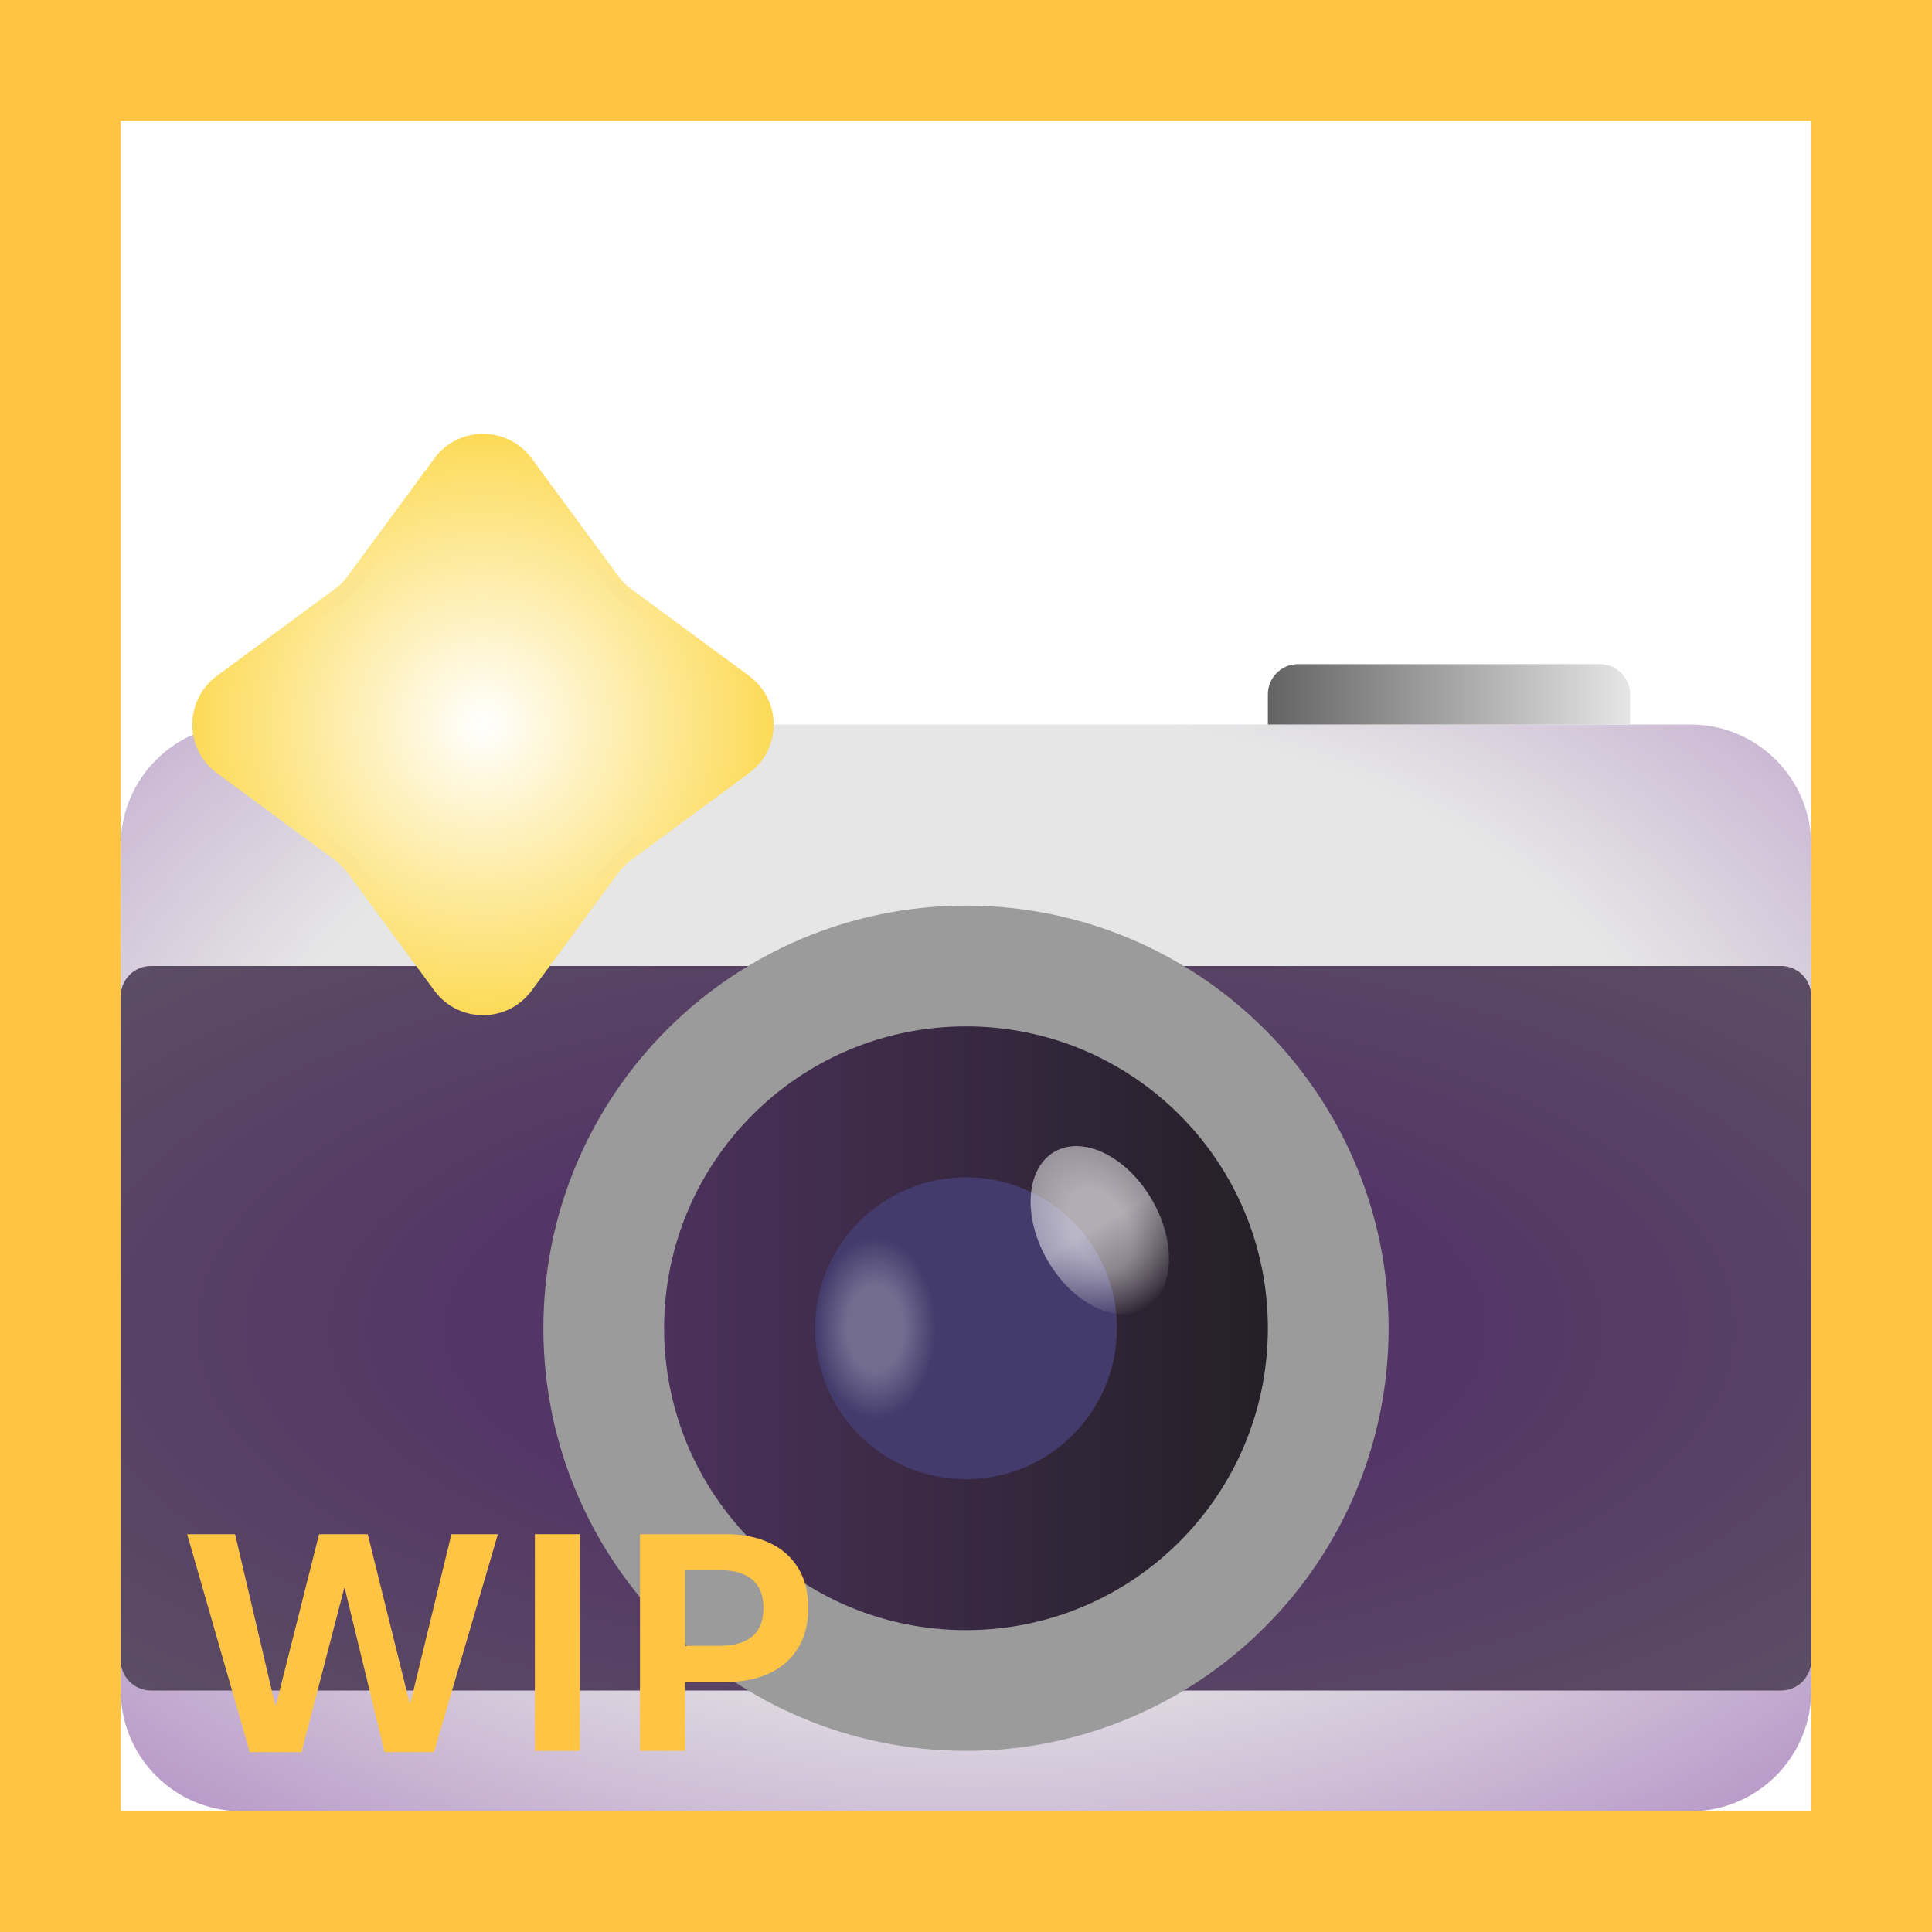
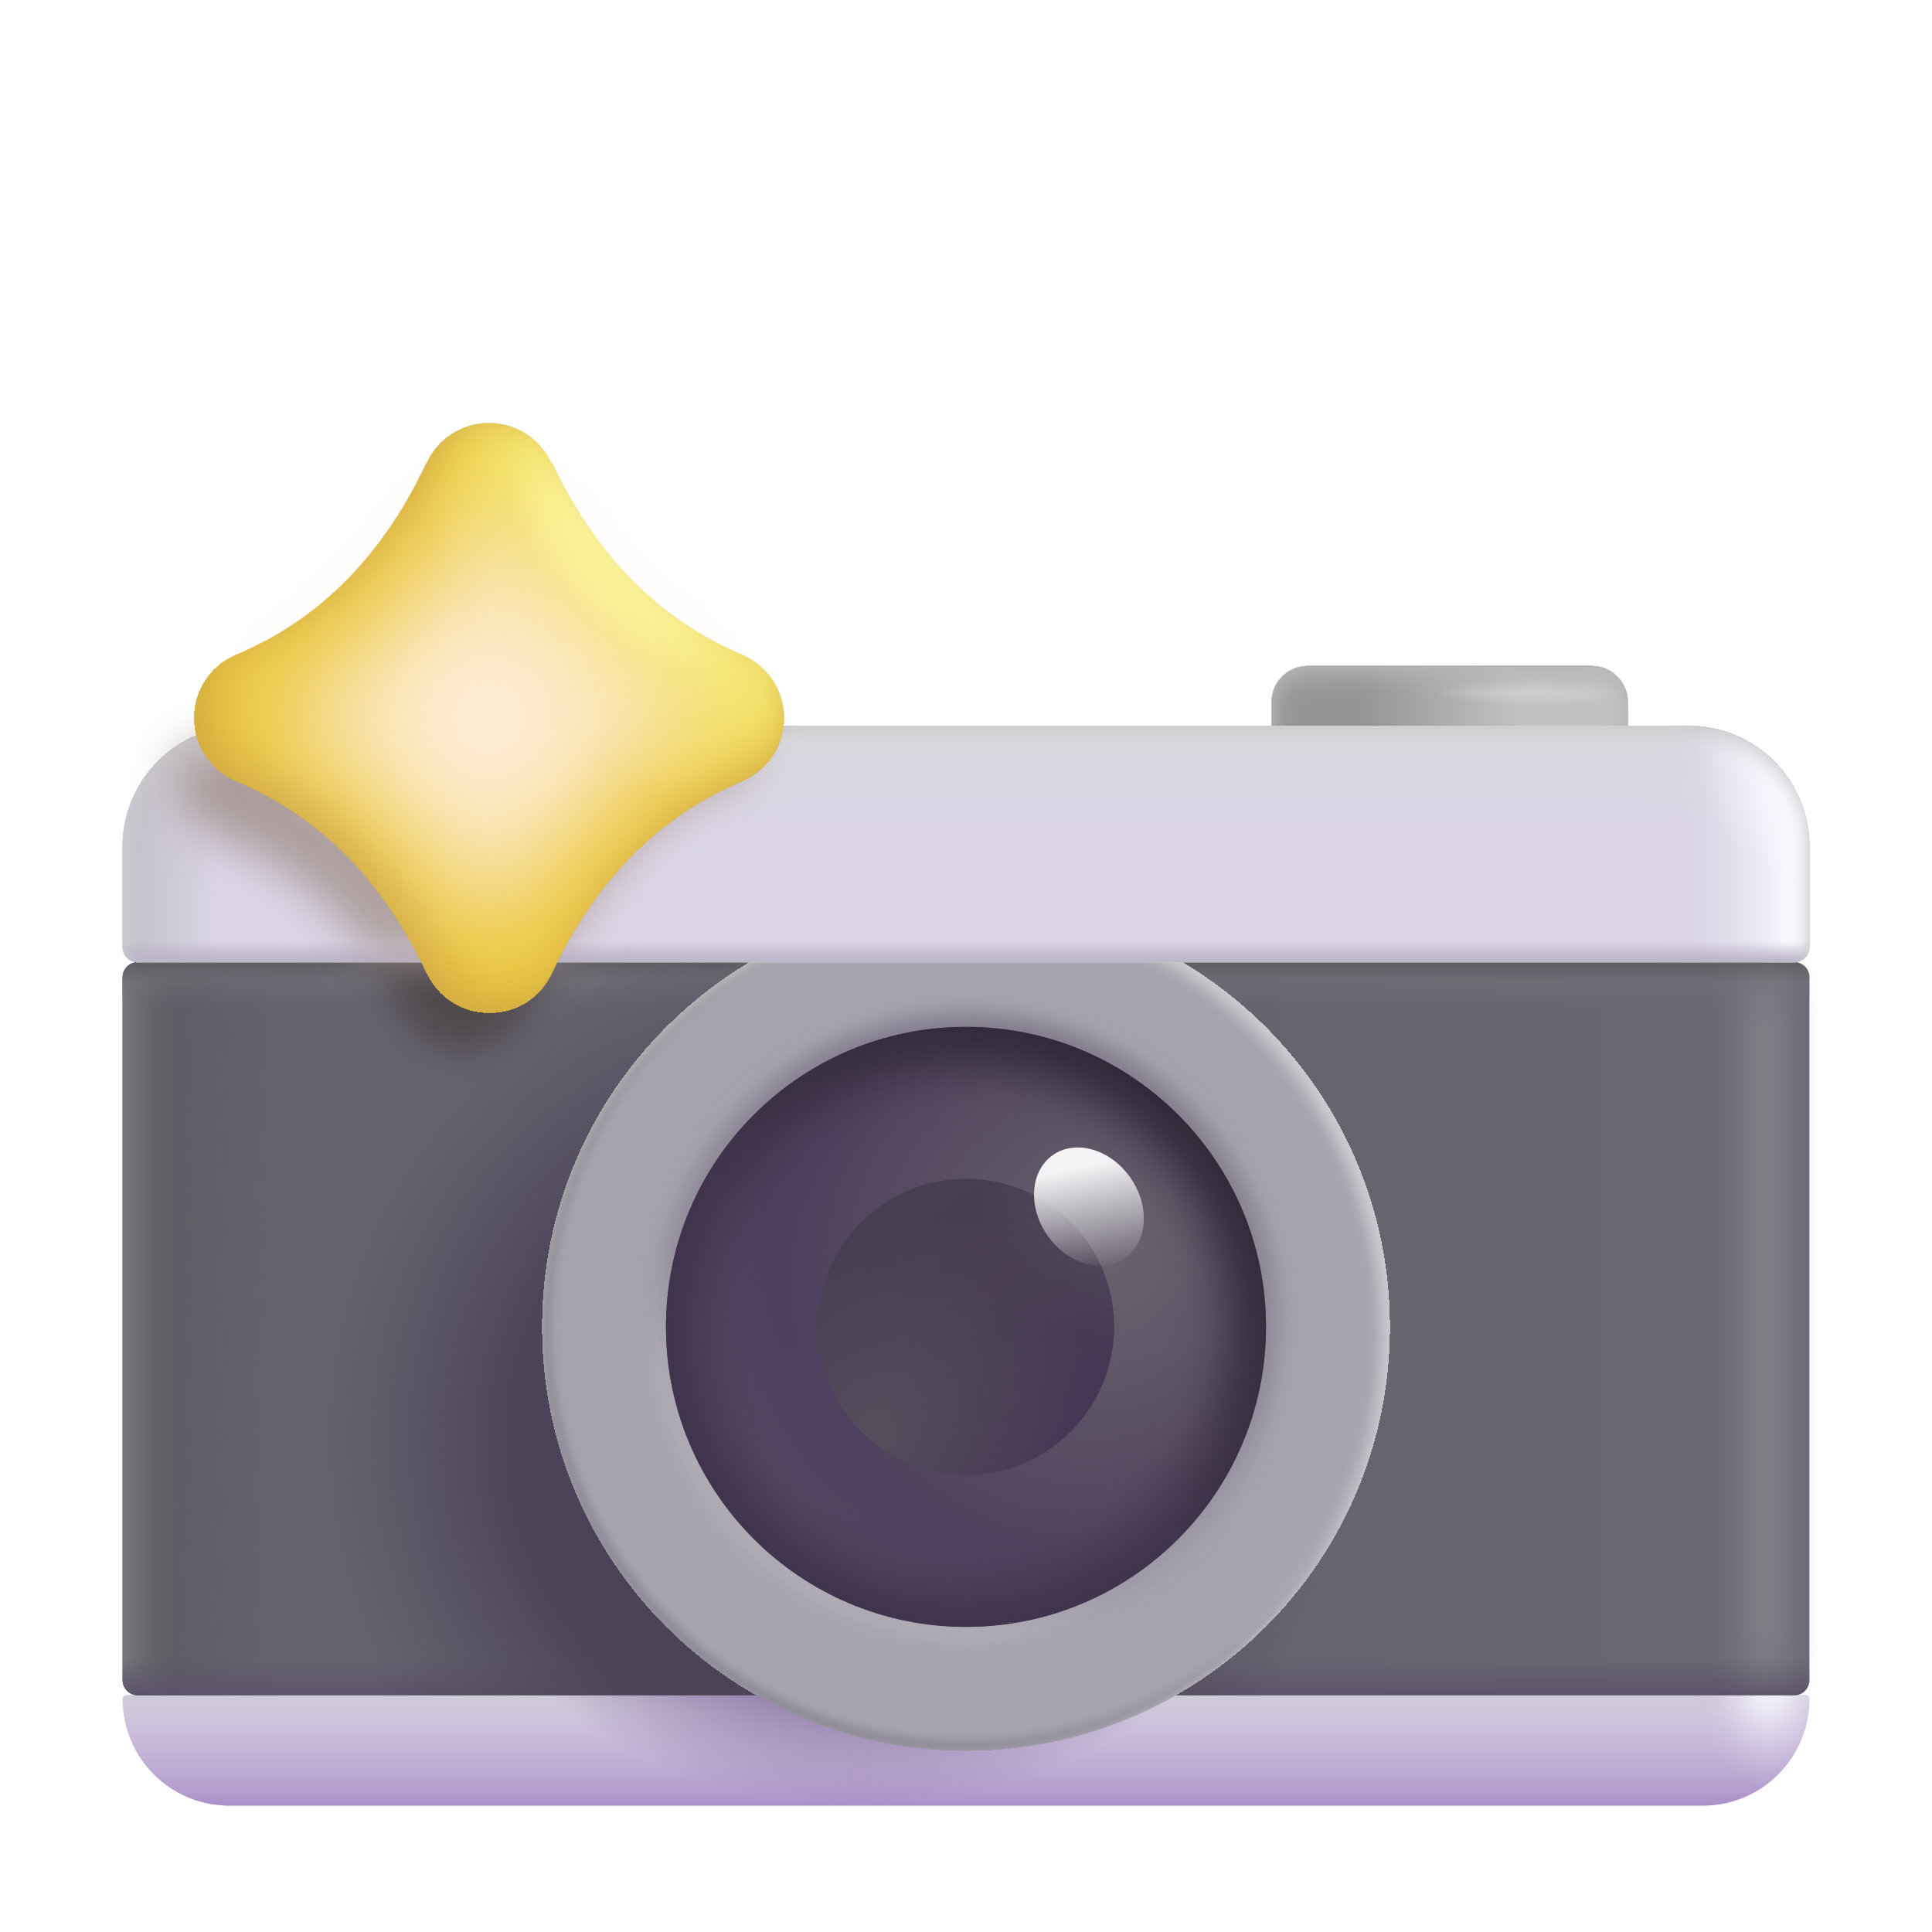
<svg xmlns="http://www.w3.org/2000/svg" width="32" height="32" viewBox="0 0 32 32" fill="none">
-   <rect x="2" y="12" width="28" height="18" rx="2" fill="url(#paint0_radial_18_20289)" />
-   <rect x="2" y="16" width="28" height="12" rx="0.5" fill="url(#paint1_radial_18_20289)" />
-   <circle cx="16" cy="22" r="6" fill="url(#paint2_linear_18_20289)" stroke="#9B9B9B" stroke-width="2" />
-   <circle cx="16" cy="22" r="2.5" fill="#433B6B" />
-   <ellipse opacity="0.5" cx="18.216" cy="20.375" rx="1" ry="1.5" transform="rotate(-30 18.2165 20.375)" fill="url(#paint3_linear_18_20289)" />
-   <ellipse opacity="0.25" cx="18.216" cy="20.375" rx="1" ry="1.5" transform="rotate(-30 18.2165 20.375)" fill="url(#paint4_radial_18_20289)" />
-   <ellipse opacity="0.25" cx="14.5" cy="22" rx="1" ry="1.5" fill="url(#paint5_radial_18_20289)" />
-   <path d="M7.195 7.592C7.595 7.05 8.405 7.05 8.805 7.592L10.244 9.545C10.303 9.625 10.375 9.697 10.455 9.756L12.408 11.195C12.95 11.595 12.95 12.405 12.408 12.805L10.455 14.244C10.375 14.303 10.303 14.375 10.244 14.455L8.805 16.408C8.405 16.95 7.595 16.95 7.195 16.408L5.756 14.455C5.697 14.375 5.625 14.303 5.545 14.244L3.592 12.805C3.05 12.405 3.05 11.595 3.592 11.195L5.545 9.756C5.625 9.697 5.697 9.625 5.756 9.545L7.195 7.592Z" fill="url(#paint6_radial_18_20289)" />
-   <path d="M8.704 7.667L10.143 9.619C10.21 9.71 10.29 9.79 10.381 9.857L12.333 11.296C12.808 11.645 12.808 12.355 12.333 12.704L10.381 14.143C10.29 14.21 10.21 14.29 10.143 14.381L8.704 16.333C8.355 16.808 7.645 16.808 7.296 16.333L5.857 14.381C5.79 14.29 5.71 14.21 5.619 14.143L3.667 12.704C3.192 12.355 3.192 11.645 3.667 11.296L5.619 9.857C5.71 9.79 5.79 9.71 5.857 9.619L7.296 7.667C7.645 7.192 8.355 7.192 8.704 7.667Z" stroke="url(#paint7_radial_18_20289)" stroke-opacity="0.25" stroke-width="0.25" />
-   <path d="M21 11.5C21 11.224 21.224 11 21.5 11H26.5C26.776 11 27 11.224 27 11.5V12H21V11.5Z" fill="url(#paint8_linear_18_20289)" />
-   <path d="M4.995 29.02H4.137L3.1 25.411H3.894L4.559 28.247H4.57L5.285 25.411H6.091L6.785 28.209H6.797L7.477 25.411H8.247L7.189 29.02H6.369L5.71 26.305H5.701L4.995 29.02Z" fill="#FFC444" />
-   <path d="M9.604 29H8.859V25.411H9.604V29Z" fill="#FFC444" />
-   <path d="M10.6 29V25.411H12.032C12.306 25.411 12.544 25.459 12.747 25.555C12.952 25.65 13.11 25.79 13.222 25.974C13.333 26.157 13.389 26.377 13.389 26.633C13.389 26.889 13.333 27.108 13.222 27.292C13.11 27.476 12.952 27.616 12.747 27.714C12.544 27.81 12.306 27.857 12.032 27.857H11.347V29H10.6ZM11.918 27.26C12.152 27.26 12.332 27.209 12.457 27.107C12.582 27.004 12.645 26.846 12.645 26.633C12.645 26.42 12.582 26.263 12.457 26.161C12.332 26.058 12.152 26.006 11.918 26.006H11.347V27.26H11.918Z" fill="#FFC444" />
-   <path d="M0 0V-2H-2V0H0ZM32 0H34V-2H32V0ZM32 32V34H34V32H32ZM0 32H-2V34H0V32ZM0 2H32V-2H0V2ZM30 0V32H34V0H30ZM32 30H0V34H32V30ZM2 32V0H-2V32H2Z" fill="#FFC444" />
+   <g filter="url(#filter0_i_18_20289)">
+     <path d="M21.062 11.631C21.062 11.3 21.331 11.031 21.663 11.031H26.361C26.692 11.031 26.961 11.3 26.961 11.631V12.719H21.062V11.631Z" fill="url(#paint0_linear_18_20289)" />
+     <path d="M21.062 11.631C21.062 11.3 21.331 11.031 21.663 11.031H26.361C26.692 11.031 26.961 11.3 26.961 11.631V12.719H21.062V11.631Z" fill="url(#paint1_radial_18_20289)" />
+   </g>
+   <g filter="url(#filter1_i_18_20289)">
+     <path d="M5.078 11.581C5.078 11.277 5.324 11.031 5.628 11.031H8.497C8.801 11.031 9.047 11.277 9.047 11.581V12.719H5.078V11.581Z" fill="url(#paint2_linear_18_20289)" />
+     <path d="M5.078 11.581C5.078 11.277 5.324 11.031 5.628 11.031H8.497C8.801 11.031 9.047 11.277 9.047 11.581V12.719H5.078V11.581Z" fill="url(#paint3_radial_18_20289)" />
+   </g>
+   <path d="M2.031 28.141C2.031 29.116 2.822 29.906 3.796 29.906H28.204C29.178 29.906 29.969 29.116 29.969 28.141C29.969 28.106 29.941 28.078 29.906 28.078H2.094C2.059 28.078 2.031 28.106 2.031 28.141Z" fill="url(#paint4_linear_18_20289)" />
+   <path d="M2.031 28.141C2.031 29.116 2.822 29.906 3.796 29.906H28.204C29.178 29.906 29.969 29.116 29.969 28.141C29.969 28.106 29.941 28.078 29.906 28.078H2.094C2.059 28.078 2.031 28.106 2.031 28.141Z" fill="url(#paint5_linear_18_20289)" />
+   <path d="M2.031 28.141C2.031 29.116 2.822 29.906 3.796 29.906H28.204C29.178 29.906 29.969 29.116 29.969 28.141C29.969 28.106 29.941 28.078 29.906 28.078H2.094C2.059 28.078 2.031 28.106 2.031 28.141Z" fill="url(#paint6_linear_18_20289)" />
+   <path d="M2.031 28.141C2.031 29.116 2.822 29.906 3.796 29.906H28.204C29.178 29.906 29.969 29.116 29.969 28.141C29.969 28.106 29.941 28.078 29.906 28.078H2.094C2.059 28.078 2.031 28.106 2.031 28.141Z" fill="url(#paint7_radial_18_20289)" />
+   <path d="M2.031 28.141C2.031 29.116 2.822 29.906 3.796 29.906H28.204C29.178 29.906 29.969 29.116 29.969 28.141C29.969 28.106 29.941 28.078 29.906 28.078H2.094C2.059 28.078 2.031 28.106 2.031 28.141Z" fill="url(#paint8_radial_18_20289)" />
+   <path d="M2.031 16.188C2.031 16.049 2.143 15.938 2.281 15.938H29.719C29.857 15.938 29.969 16.049 29.969 16.188V27.828C29.969 27.966 29.857 28.078 29.719 28.078H2.281C2.143 28.078 2.031 27.966 2.031 27.828V16.188Z" fill="url(#paint9_linear_18_20289)" />
+   <path d="M2.031 16.188C2.031 16.049 2.143 15.938 2.281 15.938H29.719C29.857 15.938 29.969 16.049 29.969 16.188V27.828C29.969 27.966 29.857 28.078 29.719 28.078H2.281C2.143 28.078 2.031 27.966 2.031 27.828V16.188Z" fill="url(#paint10_linear_18_20289)" />
+   <path d="M2.031 16.188C2.031 16.049 2.143 15.938 2.281 15.938H29.719C29.857 15.938 29.969 16.049 29.969 16.188V27.828C29.969 27.966 29.857 28.078 29.719 28.078H2.281C2.143 28.078 2.031 27.966 2.031 27.828V16.188Z" fill="url(#paint11_linear_18_20289)" />
+   <path d="M2.031 16.188C2.031 16.049 2.143 15.938 2.281 15.938H29.719C29.857 15.938 29.969 16.049 29.969 16.188V27.828C29.969 27.966 29.857 28.078 29.719 28.078H2.281C2.143 28.078 2.031 27.966 2.031 27.828V16.188Z" fill="url(#paint12_linear_18_20289)" />
+   <path d="M2.031 16.188C2.031 16.049 2.143 15.938 2.281 15.938H29.719C29.857 15.938 29.969 16.049 29.969 16.188V27.828C29.969 27.966 29.857 28.078 29.719 28.078H2.281C2.143 28.078 2.031 27.966 2.031 27.828V16.188Z" fill="url(#paint13_linear_18_20289)" />
+   <path d="M2.031 16.188C2.031 16.049 2.143 15.938 2.281 15.938H29.719C29.857 15.938 29.969 16.049 29.969 16.188V27.828C29.969 27.966 29.857 28.078 29.719 28.078H2.281C2.143 28.078 2.031 27.966 2.031 27.828V16.188Z" fill="url(#paint14_linear_18_20289)" />
+   <path d="M2.031 16.188C2.031 16.049 2.143 15.938 2.281 15.938H29.719C29.857 15.938 29.969 16.049 29.969 16.188V27.828C29.969 27.966 29.857 28.078 29.719 28.078H2.281C2.143 28.078 2.031 27.966 2.031 27.828V16.188Z" fill="url(#paint15_radial_18_20289)" />
+   <g filter="url(#filter2_iiii_18_20289)">
+     <circle cx="16" cy="21.977" r="7.016" fill="url(#paint16_radial_18_20289)" />
+   </g>
+   <g filter="url(#filter3_f_18_20289)">
+     <circle cx="16" cy="21.977" r="4.969" stroke="url(#paint17_linear_18_20289)" stroke-width="0.3" />
+     <circle cx="16" cy="21.977" r="4.969" stroke="url(#paint18_linear_18_20289)" stroke-width="0.3" />
+   </g>
+   <circle cx="16" cy="21.977" r="4.969" fill="url(#paint19_radial_18_20289)" />
+   <circle cx="16" cy="21.977" r="4.969" fill="url(#paint20_linear_18_20289)" />
+   <g filter="url(#filter4_f_18_20289)">
+     <circle cx="16" cy="21.977" r="4.352" fill="url(#paint21_radial_18_20289)" />
+     <circle cx="16" cy="21.977" r="4.352" fill="url(#paint22_radial_18_20289)" />
+   </g>
+   <circle cx="16" cy="21.977" r="2.453" fill="url(#paint23_linear_18_20289)" />
+   <circle cx="16" cy="21.977" r="2.453" fill="url(#paint24_radial_18_20289)" />
+   <circle cx="16" cy="21.977" r="2.453" fill="url(#paint25_radial_18_20289)" />
+   <ellipse cx="18.036" cy="19.985" rx="0.837" ry="1.042" transform="rotate(-34.9736 18.0361 19.9845)" fill="url(#paint26_linear_18_20289)" />
+   <g filter="url(#filter5_f_18_20289)">
+     <rect x="29.016" y="16.258" width="0.469" height="11.5" fill="#8D8D92" />
+   </g>
+   <g filter="url(#filter6_f_18_20289)">
+     <path d="M9.282 15.725C9.081 16.027 8.891 16.362 8.716 16.733L8.705 16.733C8.525 17.12 8.133 17.389 7.677 17.389C7.222 17.389 6.829 17.121 6.649 16.733L6.646 16.733C6.471 16.362 6.281 16.027 6.08 15.725H9.282Z" fill="#4E474A" />
+   </g>
+   <g filter="url(#filter7_i_18_20289)">
+     <path d="M2.031 14.023C2.031 12.919 2.927 12.023 4.031 12.023H27.969C29.073 12.023 29.969 12.919 29.969 14.023V15.688C29.969 15.826 29.857 15.938 29.719 15.938H2.281C2.143 15.938 2.031 15.826 2.031 15.688V14.023Z" fill="#DAD4E6" />
+     <path d="M2.031 14.023C2.031 12.919 2.927 12.023 4.031 12.023H27.969C29.073 12.023 29.969 12.919 29.969 14.023V15.688C29.969 15.826 29.857 15.938 29.719 15.938H2.281C2.143 15.938 2.031 15.826 2.031 15.688V14.023Z" fill="url(#paint27_linear_18_20289)" />
+     <path d="M2.031 14.023C2.031 12.919 2.927 12.023 4.031 12.023H27.969C29.073 12.023 29.969 12.919 29.969 14.023V15.688C29.969 15.826 29.857 15.938 29.719 15.938H2.281C2.143 15.938 2.031 15.826 2.031 15.688V14.023Z" fill="url(#paint28_linear_18_20289)" />
+     <path d="M2.031 14.023C2.031 12.919 2.927 12.023 4.031 12.023H27.969C29.073 12.023 29.969 12.919 29.969 14.023V15.688C29.969 15.826 29.857 15.938 29.719 15.938H2.281C2.143 15.938 2.031 15.826 2.031 15.688V14.023Z" fill="url(#paint29_linear_18_20289)" />
+     <path d="M2.031 14.023C2.031 12.919 2.927 12.023 4.031 12.023H27.969C29.073 12.023 29.969 12.919 29.969 14.023V15.688C29.969 15.826 29.857 15.938 29.719 15.938H2.281C2.143 15.938 2.031 15.826 2.031 15.688V14.023Z" fill="url(#paint30_radial_18_20289)" />
+     <path d="M2.031 14.023C2.031 12.919 2.927 12.023 4.031 12.023H27.969C29.073 12.023 29.969 12.919 29.969 14.023V15.688C29.969 15.826 29.857 15.938 29.719 15.938H2.281C2.143 15.938 2.031 15.826 2.031 15.688V14.023Z" fill="url(#paint31_linear_18_20289)" />
+   </g>
+   <g filter="url(#filter8_f_18_20289)">
+     <path d="M6.125 15.781C5.396 14.69 4.466 14.184 3.529 13.78C3.1 13.619 2.954 13.479 2.954 12.993C2.954 12.89 2.928 12.65 2.954 12.555C3.288 12.305 3.741 12.298 4.191 12.298L12.444 12.023C12.526 12.125 12.444 12.112 12.444 12.298C12.444 12.761 12.152 12.91 11.754 13.086L11.754 13.088C10.785 13.496 9.951 14.528 9.203 15.781H6.125Z" fill="#A99A99" />
+   </g>
+   <g filter="url(#filter9_i_18_20289)">
+     <path d="M8.102 7.008C8.557 7.008 8.95 7.277 9.13 7.664L9.141 7.664C9.961 9.402 11.094 10.34 12.309 10.852L12.309 10.854C12.707 11.03 12.984 11.428 12.984 11.891C12.984 12.354 12.707 12.752 12.309 12.927L12.309 12.93C11.094 13.441 9.961 14.379 9.141 16.117C9.003 16.41 8.68 16.773 8.102 16.773C7.646 16.773 7.253 16.505 7.074 16.117L7.07 16.117C6.262 14.403 5.149 13.468 3.954 12.952C3.524 12.79 3.219 12.376 3.219 11.891C3.219 11.405 3.524 10.991 3.954 10.83C5.149 10.313 6.262 9.378 7.07 7.664L7.074 7.664C7.253 7.277 7.646 7.008 8.102 7.008Z" fill="url(#paint32_radial_18_20289)" />
+     <path d="M8.102 7.008C8.557 7.008 8.95 7.277 9.13 7.664L9.141 7.664C9.961 9.402 11.094 10.34 12.309 10.852L12.309 10.854C12.707 11.03 12.984 11.428 12.984 11.891C12.984 12.354 12.707 12.752 12.309 12.927L12.309 12.93C11.094 13.441 9.961 14.379 9.141 16.117C9.003 16.41 8.68 16.773 8.102 16.773C7.646 16.773 7.253 16.505 7.074 16.117L7.07 16.117C6.262 14.403 5.149 13.468 3.954 12.952C3.524 12.79 3.219 12.376 3.219 11.891C3.219 11.405 3.524 10.991 3.954 10.83C5.149 10.313 6.262 9.378 7.07 7.664L7.074 7.664C7.253 7.277 7.646 7.008 8.102 7.008Z" fill="url(#paint33_radial_18_20289)" />
+   </g>
+   <g filter="url(#filter10_f_18_20289)">
+     <path d="M8.102 8.344C8.432 8.344 8.718 8.539 8.848 8.821L8.856 8.82C9.452 10.083 10.275 10.764 11.158 11.136L11.158 11.137C11.447 11.265 11.648 11.554 11.648 11.891C11.648 12.227 11.447 12.516 11.158 12.644L11.158 12.645C10.275 13.017 9.452 13.698 8.856 14.961L8.848 14.961C8.718 15.242 8.432 15.438 8.102 15.438C7.771 15.438 7.485 15.242 7.355 14.961L7.352 14.961C6.765 13.716 5.957 13.036 5.089 12.661C4.777 12.544 4.555 12.243 4.555 11.891C4.555 11.538 4.777 11.237 5.089 11.12C5.957 10.745 6.765 10.065 7.352 8.82L7.355 8.821C7.485 8.539 7.771 8.344 8.102 8.344Z" fill="url(#paint34_radial_18_20289)" />
+   </g>
  <defs>
-     <radialGradient id="paint0_radial_18_20289" cx="0" cy="0" r="1" gradientUnits="userSpaceOnUse" gradientTransform="translate(16 19.5) rotate(90) scale(16.5 25.6667)">
-       <stop offset="0.473" stop-color="#E6E6E6" />
-       <stop offset="1" stop-color="#9F70B8" />
-     </radialGradient>
-     <radialGradient id="paint1_radial_18_20289" cx="0" cy="0" r="1" gradientUnits="userSpaceOnUse" gradientTransform="translate(16 22) rotate(90) scale(13 30.3333)">
-       <stop offset="0.263" stop-color="#533566" />
-       <stop offset="1" stop-color="#636363" />
-     </radialGradient>
-     <linearGradient id="paint2_linear_18_20289" x1="9" y1="22" x2="23" y2="22" gradientUnits="userSpaceOnUse">
-       <stop stop-color="#533566" />
-       <stop offset="1" stop-color="#1C1C1C" />
-     </linearGradient>
-     <linearGradient id="paint3_linear_18_20289" x1="18.216" y1="18.875" x2="18.216" y2="21.875" gradientUnits="userSpaceOnUse">
-       <stop offset="0.473" stop-color="white" />
-       <stop offset="1" stop-color="white" stop-opacity="0" />
-     </linearGradient>
-     <radialGradient id="paint4_radial_18_20289" cx="0" cy="0" r="1" gradientUnits="userSpaceOnUse" gradientTransform="translate(18.2165 20.375) rotate(90) scale(1.5 1)">
-       <stop offset="0.473" stop-color="white" />
-       <stop offset="1" stop-color="white" stop-opacity="0" />
-     </radialGradient>
-     <radialGradient id="paint5_radial_18_20289" cx="0" cy="0" r="1" gradientUnits="userSpaceOnUse" gradientTransform="translate(14.5 22) rotate(90) scale(1.5 1)">
-       <stop offset="0.473" stop-color="white" />
-       <stop offset="1" stop-color="white" stop-opacity="0" />
-     </radialGradient>
-     <radialGradient id="paint6_radial_18_20289" cx="0" cy="0" r="1" gradientUnits="userSpaceOnUse" gradientTransform="translate(8 12) rotate(90) scale(5.5)">
-       <stop stop-color="white" />
-       <stop offset="1" stop-color="#FCD53F" />
-     </radialGradient>
-     <radialGradient id="paint7_radial_18_20289" cx="0" cy="0" r="1" gradientUnits="userSpaceOnUse" gradientTransform="translate(8 12) rotate(90) scale(5.5)">
-       <stop stop-color="#A56953" />
-       <stop offset="0.605" stop-color="#A56953" stop-opacity="0" />
-     </radialGradient>
-     <linearGradient id="paint8_linear_18_20289" x1="21" y1="12" x2="27" y2="12" gradientUnits="userSpaceOnUse">
-       <stop stop-color="#636363" />
-       <stop offset="1" stop-color="#E6E6E6" />
-     </linearGradient>
+     <filter id="filter0_i_18_20289" x="21.062" y="11.031" width="5.898" height="1.837" filterUnits="userSpaceOnUse" color-interpolation-filters="sRGB">
+       <feFlood flood-opacity="0" result="BackgroundImageFix" />
+       <feBlend mode="normal" in="SourceGraphic" in2="BackgroundImageFix" result="shape" />
+       <feColorMatrix in="SourceAlpha" type="matrix" values="0 0 0 0 0 0 0 0 0 0 0 0 0 0 0 0 0 0 127 0" result="hardAlpha" />
+       <feOffset dy="0.15" />
+       <feGaussianBlur stdDeviation="0.2" />
+       <feComposite in2="hardAlpha" operator="arithmetic" k2="-1" k3="1" />
+       <feColorMatrix type="matrix" values="0 0 0 0 0.702 0 0 0 0 0.71 0 0 0 0 0.714 0 0 0 1 0" />
+       <feBlend mode="normal" in2="shape" result="effect1_innerShadow_18_20289" />
+     </filter>
+     <filter id="filter1_i_18_20289" x="5.078" y="11.031" width="3.969" height="1.837" filterUnits="userSpaceOnUse" color-interpolation-filters="sRGB">
+       <feFlood flood-opacity="0" result="BackgroundImageFix" />
+       <feBlend mode="normal" in="SourceGraphic" in2="BackgroundImageFix" result="shape" />
+       <feColorMatrix in="SourceAlpha" type="matrix" values="0 0 0 0 0 0 0 0 0 0 0 0 0 0 0 0 0 0 127 0" result="hardAlpha" />
+       <feOffset dy="0.15" />
+       <feGaussianBlur stdDeviation="0.2" />
+       <feComposite in2="hardAlpha" operator="arithmetic" k2="-1" k3="1" />
+       <feColorMatrix type="matrix" values="0 0 0 0 0.702 0 0 0 0 0.71 0 0 0 0 0.714 0 0 0 1 0" />
+       <feBlend mode="normal" in2="shape" result="effect1_innerShadow_18_20289" />
+     </filter>
+     <filter id="filter2_iiii_18_20289" x="8.834" y="14.811" width="14.331" height="14.331" filterUnits="userSpaceOnUse" color-interpolation-filters="sRGB">
+       <feFlood flood-opacity="0" result="BackgroundImageFix" />
+       <feBlend mode="normal" in="SourceGraphic" in2="BackgroundImageFix" result="shape" />
+       <feColorMatrix in="SourceAlpha" type="matrix" values="0 0 0 0 0 0 0 0 0 0 0 0 0 0 0 0 0 0 127 0" result="hardAlpha" />
+       <feOffset dy="-0.15" />
+       <feGaussianBlur stdDeviation="0.075" />
+       <feComposite in2="hardAlpha" operator="arithmetic" k2="-1" k3="1" />
+       <feColorMatrix type="matrix" values="0 0 0 0 0.545 0 0 0 0 0.529 0 0 0 0 0.58 0 0 0 1 0" />
+       <feBlend mode="normal" in2="shape" result="effect1_innerShadow_18_20289" />
+       <feColorMatrix in="SourceAlpha" type="matrix" values="0 0 0 0 0 0 0 0 0 0 0 0 0 0 0 0 0 0 127 0" result="hardAlpha" />
+       <feOffset dx="0.15" />
+       <feGaussianBlur stdDeviation="0.075" />
+       <feComposite in2="hardAlpha" operator="arithmetic" k2="-1" k3="1" />
+       <feColorMatrix type="matrix" values="0 0 0 0 0.565 0 0 0 0 0.549 0 0 0 0 0.6 0 0 0 1 0" />
+       <feBlend mode="normal" in2="effect1_innerShadow_18_20289" result="effect2_innerShadow_18_20289" />
+       <feColorMatrix in="SourceAlpha" type="matrix" values="0 0 0 0 0 0 0 0 0 0 0 0 0 0 0 0 0 0 127 0" result="hardAlpha" />
+       <feOffset dy="0.15" />
+       <feGaussianBlur stdDeviation="0.075" />
+       <feComposite in2="hardAlpha" operator="arithmetic" k2="-1" k3="1" />
+       <feColorMatrix type="matrix" values="0 0 0 0 0.62 0 0 0 0 0.624 0 0 0 0 0.631 0 0 0 1 0" />
+       <feBlend mode="normal" in2="effect2_innerShadow_18_20289" result="effect3_innerShadow_18_20289" />
+       <feColorMatrix in="SourceAlpha" type="matrix" values="0 0 0 0 0 0 0 0 0 0 0 0 0 0 0 0 0 0 127 0" result="hardAlpha" />
+       <feOffset dx="-0.15" dy="0.1" />
+       <feGaussianBlur stdDeviation="0.125" />
+       <feComposite in2="hardAlpha" operator="arithmetic" k2="-1" k3="1" />
+       <feColorMatrix type="matrix" values="0 0 0 0 0.804 0 0 0 0 0.804 0 0 0 0 0.824 0 0 0 1 0" />
+       <feBlend mode="normal" in2="effect3_innerShadow_18_20289" result="effect4_innerShadow_18_20289" />
+     </filter>
+     <filter id="filter3_f_18_20289" x="10.481" y="16.458" width="11.037" height="11.037" filterUnits="userSpaceOnUse" color-interpolation-filters="sRGB">
+       <feFlood flood-opacity="0" result="BackgroundImageFix" />
+       <feBlend mode="normal" in="SourceGraphic" in2="BackgroundImageFix" result="shape" />
+       <feGaussianBlur stdDeviation="0.2" result="effect1_foregroundBlur_18_20289" />
+     </filter>
+     <filter id="filter4_f_18_20289" x="10.898" y="16.875" width="10.203" height="10.203" filterUnits="userSpaceOnUse" color-interpolation-filters="sRGB">
+       <feFlood flood-opacity="0" result="BackgroundImageFix" />
+       <feBlend mode="normal" in="SourceGraphic" in2="BackgroundImageFix" result="shape" />
+       <feGaussianBlur stdDeviation="0.375" result="effect1_foregroundBlur_18_20289" />
+     </filter>
+     <filter id="filter5_f_18_20289" x="28.366" y="15.608" width="1.769" height="12.8" filterUnits="userSpaceOnUse" color-interpolation-filters="sRGB">
+       <feFlood flood-opacity="0" result="BackgroundImageFix" />
+       <feBlend mode="normal" in="SourceGraphic" in2="BackgroundImageFix" result="shape" />
+       <feGaussianBlur stdDeviation="0.325" result="effect1_foregroundBlur_18_20289" />
+     </filter>
+     <filter id="filter6_f_18_20289" x="5.43" y="15.075" width="4.503" height="2.964" filterUnits="userSpaceOnUse" color-interpolation-filters="sRGB">
+       <feFlood flood-opacity="0" result="BackgroundImageFix" />
+       <feBlend mode="normal" in="SourceGraphic" in2="BackgroundImageFix" result="shape" />
+       <feGaussianBlur stdDeviation="0.325" result="effect1_foregroundBlur_18_20289" />
+     </filter>
+     <filter id="filter7_i_18_20289" x="2.031" y="12.023" width="27.938" height="4.014" filterUnits="userSpaceOnUse" color-interpolation-filters="sRGB">
+       <feFlood flood-opacity="0" result="BackgroundImageFix" />
+       <feBlend mode="normal" in="SourceGraphic" in2="BackgroundImageFix" result="shape" />
+       <feColorMatrix in="SourceAlpha" type="matrix" values="0 0 0 0 0 0 0 0 0 0 0 0 0 0 0 0 0 0 127 0" result="hardAlpha" />
+       <feOffset dy="0.1" />
+       <feGaussianBlur stdDeviation="0.15" />
+       <feComposite in2="hardAlpha" operator="arithmetic" k2="-1" k3="1" />
+       <feColorMatrix type="matrix" values="0 0 0 0 0.796 0 0 0 0 0.8 0 0 0 0 0.804 0 0 0 1 0" />
+       <feBlend mode="normal" in2="shape" result="effect1_innerShadow_18_20289" />
+     </filter>
+     <filter id="filter8_f_18_20289" x="2.192" y="11.273" width="11.038" height="5.258" filterUnits="userSpaceOnUse" color-interpolation-filters="sRGB">
+       <feFlood flood-opacity="0" result="BackgroundImageFix" />
+       <feBlend mode="normal" in="SourceGraphic" in2="BackgroundImageFix" result="shape" />
+       <feGaussianBlur stdDeviation="0.375" result="effect1_foregroundBlur_18_20289" />
+     </filter>
+     <filter id="filter9_i_18_20289" x="3.219" y="6.758" width="10.016" height="10.016" filterUnits="userSpaceOnUse" color-interpolation-filters="sRGB">
+       <feFlood flood-opacity="0" result="BackgroundImageFix" />
+       <feBlend mode="normal" in="SourceGraphic" in2="BackgroundImageFix" result="shape" />
+       <feColorMatrix in="SourceAlpha" type="matrix" values="0 0 0 0 0 0 0 0 0 0 0 0 0 0 0 0 0 0 127 0" result="hardAlpha" />
+       <feOffset dx="0.25" dy="-0.25" />
+       <feGaussianBlur stdDeviation="0.375" />
+       <feComposite in2="hardAlpha" operator="arithmetic" k2="-1" k3="1" />
+       <feColorMatrix type="matrix" values="0 0 0 0 0.824 0 0 0 0 0.667 0 0 0 0 0.255 0 0 0 1 0" />
+       <feBlend mode="normal" in2="shape" result="effect1_innerShadow_18_20289" />
+     </filter>
+     <filter id="filter10_f_18_20289" x="3.055" y="6.844" width="10.094" height="10.094" filterUnits="userSpaceOnUse" color-interpolation-filters="sRGB">
+       <feFlood flood-opacity="0" result="BackgroundImageFix" />
+       <feBlend mode="normal" in="SourceGraphic" in2="BackgroundImageFix" result="shape" />
+       <feGaussianBlur stdDeviation="0.75" result="effect1_foregroundBlur_18_20289" />
+     </filter>
+     <linearGradient id="paint0_linear_18_20289" x1="21.406" y1="11.875" x2="27.438" y2="11.875" gradientUnits="userSpaceOnUse">
+       <stop offset="0.197" stop-color="#949597" />
+       <stop offset="0.624" stop-color="#C1C2C4" />
+     </linearGradient>
+     <radialGradient id="paint1_radial_18_20289" cx="0" cy="0" r="1" gradientUnits="userSpaceOnUse" gradientTransform="translate(25.4375 11.4688) rotate(90) scale(0.21875 1.6875)">
+       <stop stop-color="#CFD0D2" />
+       <stop offset="1" stop-color="#CFD0D2" stop-opacity="0" />
+     </radialGradient>
+     <linearGradient id="paint2_linear_18_20289" x1="5.309" y1="11.875" x2="9.368" y2="11.875" gradientUnits="userSpaceOnUse">
+       <stop offset="0.197" stop-color="#949597" />
+       <stop offset="0.624" stop-color="#C1C2C4" />
+     </linearGradient>
+     <radialGradient id="paint3_radial_18_20289" cx="0" cy="0" r="1" gradientUnits="userSpaceOnUse" gradientTransform="translate(8.02183 11.4688) rotate(90) scale(0.21875 1.13543)">
+       <stop stop-color="#CFD0D2" />
+       <stop offset="1" stop-color="#CFD0D2" stop-opacity="0" />
+     </radialGradient>
+     <linearGradient id="paint4_linear_18_20289" x1="16" y1="28.078" x2="16" y2="29.906" gradientUnits="userSpaceOnUse">
+       <stop stop-color="#CFC6DE" />
+       <stop offset="1" stop-color="#C3B4D7" />
+     </linearGradient>
+     <linearGradient id="paint5_linear_18_20289" x1="17.375" y1="29.906" x2="17.375" y2="28.5" gradientUnits="userSpaceOnUse">
+       <stop stop-color="#AC91C9" />
+       <stop offset="1" stop-color="#C2B3D6" stop-opacity="0" />
+     </linearGradient>
+     <linearGradient id="paint6_linear_18_20289" x1="16" y1="28.078" x2="16" y2="28.594" gradientUnits="userSpaceOnUse">
+       <stop stop-color="#CFCBD7" />
+       <stop offset="1" stop-color="#CFCBD7" stop-opacity="0" />
+     </linearGradient>
+     <radialGradient id="paint7_radial_18_20289" cx="0" cy="0" r="1" gradientUnits="userSpaceOnUse" gradientTransform="translate(29.2813 27.6875) rotate(90) scale(1.93749 1.25528)">
+       <stop offset="0.242" stop-color="#F7F4FE" />
+       <stop offset="1" stop-color="#C8BCDB" stop-opacity="0" />
+     </radialGradient>
+     <radialGradient id="paint8_radial_18_20289" cx="0" cy="0" r="1" gradientUnits="userSpaceOnUse" gradientTransform="translate(14.25 25.3125) rotate(90) scale(4.59375 6.48312)">
+       <stop offset="0.645" stop-color="#9884AF" />
+       <stop offset="1" stop-color="#9884AF" stop-opacity="0" />
+     </radialGradient>
+     <linearGradient id="paint9_linear_18_20289" x1="20.281" y1="22.008" x2="29.281" y2="22.008" gradientUnits="userSpaceOnUse">
+       <stop stop-color="#66636F" />
+       <stop offset="1" stop-color="#6B6873" />
+     </linearGradient>
+     <linearGradient id="paint10_linear_18_20289" x1="2.031" y1="23.688" x2="4.719" y2="23.719" gradientUnits="userSpaceOnUse">
+       <stop offset="0.342" stop-color="#5E5C64" />
+       <stop offset="1" stop-color="#5E5C64" stop-opacity="0" />
+     </linearGradient>
+     <linearGradient id="paint11_linear_18_20289" x1="1.688" y1="22.188" x2="2.844" y2="22.188" gradientUnits="userSpaceOnUse">
+       <stop stop-color="#8F8F91" />
+       <stop offset="1" stop-color="#6D6C71" stop-opacity="0" />
+     </linearGradient>
+     <linearGradient id="paint12_linear_18_20289" x1="16" y1="15.938" x2="16" y2="16.688" gradientUnits="userSpaceOnUse">
+       <stop stop-color="#706F76" />
+       <stop offset="1" stop-color="#706F76" stop-opacity="0" />
+     </linearGradient>
+     <linearGradient id="paint13_linear_18_20289" x1="16" y1="15.938" x2="16" y2="16.266" gradientUnits="userSpaceOnUse">
+       <stop stop-color="#5F5E65" />
+       <stop offset="1" stop-color="#5F5E65" stop-opacity="0" />
+     </linearGradient>
+     <linearGradient id="paint14_linear_18_20289" x1="19.312" y1="28.078" x2="19.312" y2="27.469" gradientUnits="userSpaceOnUse">
+       <stop stop-color="#5C536A" />
+       <stop offset="1" stop-color="#5C536A" stop-opacity="0" />
+     </linearGradient>
+     <radialGradient id="paint15_radial_18_20289" cx="0" cy="0" r="1" gradientUnits="userSpaceOnUse" gradientTransform="translate(13.625 23.9063) rotate(53.6782) scale(8.49414 8.46172)">
+       <stop offset="0.597" stop-color="#4B4357" />
+       <stop offset="1" stop-color="#524C5D" stop-opacity="0" />
+     </radialGradient>
+     <radialGradient id="paint16_radial_18_20289" cx="0" cy="0" r="1" gradientUnits="userSpaceOnUse" gradientTransform="translate(21.3437 18.6875) rotate(143.867) scale(11.1822)">
+       <stop stop-color="#A6A2AE" />
+       <stop offset="1" stop-color="#A6A2AF" />
+     </radialGradient>
+     <linearGradient id="paint17_linear_18_20289" x1="19.281" y1="16.781" x2="16" y2="26.945" gradientUnits="userSpaceOnUse">
+       <stop stop-color="#6A6375" />
+       <stop offset="1" stop-color="#6A6375" stop-opacity="0" />
+     </linearGradient>
+     <linearGradient id="paint18_linear_18_20289" x1="12.844" y1="25.812" x2="14.656" y2="23.344" gradientUnits="userSpaceOnUse">
+       <stop offset="0.363" stop-color="#B7B6BD" />
+       <stop offset="1" stop-color="#B7B6BD" stop-opacity="0" />
+     </linearGradient>
+     <radialGradient id="paint19_radial_18_20289" cx="0" cy="0" r="1" gradientUnits="userSpaceOnUse" gradientTransform="translate(18.7188 20.6563) rotate(143.911) scale(6.41935 5.9978)">
+       <stop offset="0.068" stop-color="#67616D" />
+       <stop offset="1" stop-color="#4D3E5C" />
+     </radialGradient>
+     <linearGradient id="paint20_linear_18_20289" x1="19.438" y1="17.008" x2="12.5" y2="25.875" gradientUnits="userSpaceOnUse">
+       <stop stop-color="#2C2634" />
+       <stop offset="0.599" stop-color="#40344C" />
+     </linearGradient>
+     <radialGradient id="paint21_radial_18_20289" cx="0" cy="0" r="1" gradientUnits="userSpaceOnUse" gradientTransform="translate(18.381 20.8203) rotate(143.911) scale(5.62198 5.25279)">
+       <stop offset="0.068" stop-color="#67616D" />
+       <stop offset="1" stop-color="#4D3E5C" />
+     </radialGradient>
+     <radialGradient id="paint22_radial_18_20289" cx="0" cy="0" r="1" gradientUnits="userSpaceOnUse" gradientTransform="translate(18.375 20.1562) rotate(147.397) scale(7.30776 7.07082)">
+       <stop offset="0.78" stop-color="#554863" stop-opacity="0" />
+       <stop offset="0.985" stop-color="#554863" />
+     </radialGradient>
+     <linearGradient id="paint23_linear_18_20289" x1="17.281" y1="24.25" x2="14.062" y2="19.969" gradientUnits="userSpaceOnUse">
+       <stop stop-color="#463755" />
+       <stop offset="1" stop-color="#473F51" />
+     </linearGradient>
+     <radialGradient id="paint24_radial_18_20289" cx="0" cy="0" r="1" gradientUnits="userSpaceOnUse" gradientTransform="translate(14.375 23.8125) rotate(-48.6139) scale(4.20681 2.88478)">
+       <stop stop-color="#544E5C" />
+       <stop offset="1" stop-color="#544E5C" stop-opacity="0" />
+     </radialGradient>
+     <radialGradient id="paint25_radial_18_20289" cx="0" cy="0" r="1" gradientUnits="userSpaceOnUse" gradientTransform="translate(18.4531 19.9062) rotate(146.088) scale(2.24049)">
+       <stop stop-color="#544E5C" />
+       <stop offset="1" stop-color="#544E5C" stop-opacity="0" />
+     </radialGradient>
+     <linearGradient id="paint26_linear_18_20289" x1="18.475" y1="19.357" x2="17.739" y2="21.054" gradientUnits="userSpaceOnUse">
+       <stop offset="0.051" stop-color="#F3F2F4" />
+       <stop offset="1" stop-color="#F3F2F4" stop-opacity="0" />
+     </linearGradient>
+     <linearGradient id="paint27_linear_18_20289" x1="16" y1="12.023" x2="16" y2="13.656" gradientUnits="userSpaceOnUse">
+       <stop stop-color="#D8D8DC" />
+       <stop offset="1" stop-color="#D8D8DC" stop-opacity="0" />
+     </linearGradient>
+     <linearGradient id="paint28_linear_18_20289" x1="2.031" y1="15.344" x2="3.594" y2="15.344" gradientUnits="userSpaceOnUse">
+       <stop offset="0.22" stop-color="#C6C3CC" />
+       <stop offset="1" stop-color="#C6C3CC" stop-opacity="0" />
+     </linearGradient>
+     <linearGradient id="paint29_linear_18_20289" x1="29.969" y1="15.594" x2="27.406" y2="15.594" gradientUnits="userSpaceOnUse">
+       <stop offset="0.15" stop-color="#F9F7FE" />
+       <stop offset="1" stop-color="#D3CDDD" stop-opacity="0" />
+     </linearGradient>
+     <radialGradient id="paint30_radial_18_20289" cx="0" cy="0" r="1" gradientUnits="userSpaceOnUse" gradientTransform="translate(29.9687 12.7812) rotate(135.463) scale(1.70982 2.07599)">
+       <stop offset="0.15" stop-color="#F9F7FE" />
+       <stop offset="1" stop-color="#F9F7FE" stop-opacity="0" />
+     </radialGradient>
+     <linearGradient id="paint31_linear_18_20289" x1="17.625" y1="15.938" x2="17.625" y2="15.594" gradientUnits="userSpaceOnUse">
+       <stop stop-color="#B6ADC6" />
+       <stop offset="1" stop-color="#B6ADC6" stop-opacity="0" />
+     </linearGradient>
+     <radialGradient id="paint32_radial_18_20289" cx="0" cy="0" r="1" gradientUnits="userSpaceOnUse" gradientTransform="translate(11.1875 8.8125) rotate(140.711) scale(3.55317 6.21804)">
+       <stop stop-color="#FFFF9C" />
+       <stop offset="1" stop-color="#EAC73C" />
+     </radialGradient>
+     <radialGradient id="paint33_radial_18_20289" cx="0" cy="0" r="1" gradientUnits="userSpaceOnUse" gradientTransform="translate(10.4687 8.9375) rotate(136.736) scale(1.45908 2.64994)">
+       <stop offset="0.172" stop-color="#FFFCA0" />
+       <stop offset="1" stop-color="#FFFCA0" stop-opacity="0" />
+     </radialGradient>
+     <radialGradient id="paint34_radial_18_20289" cx="0" cy="0" r="1" gradientUnits="userSpaceOnUse" gradientTransform="translate(8.10156 11.8906) rotate(90) scale(6.04688)">
+       <stop offset="0.127" stop-color="#FFEDD9" />
+       <stop offset="1" stop-color="#FFEDD9" stop-opacity="0" />
+     </radialGradient>
  </defs>
</svg>
